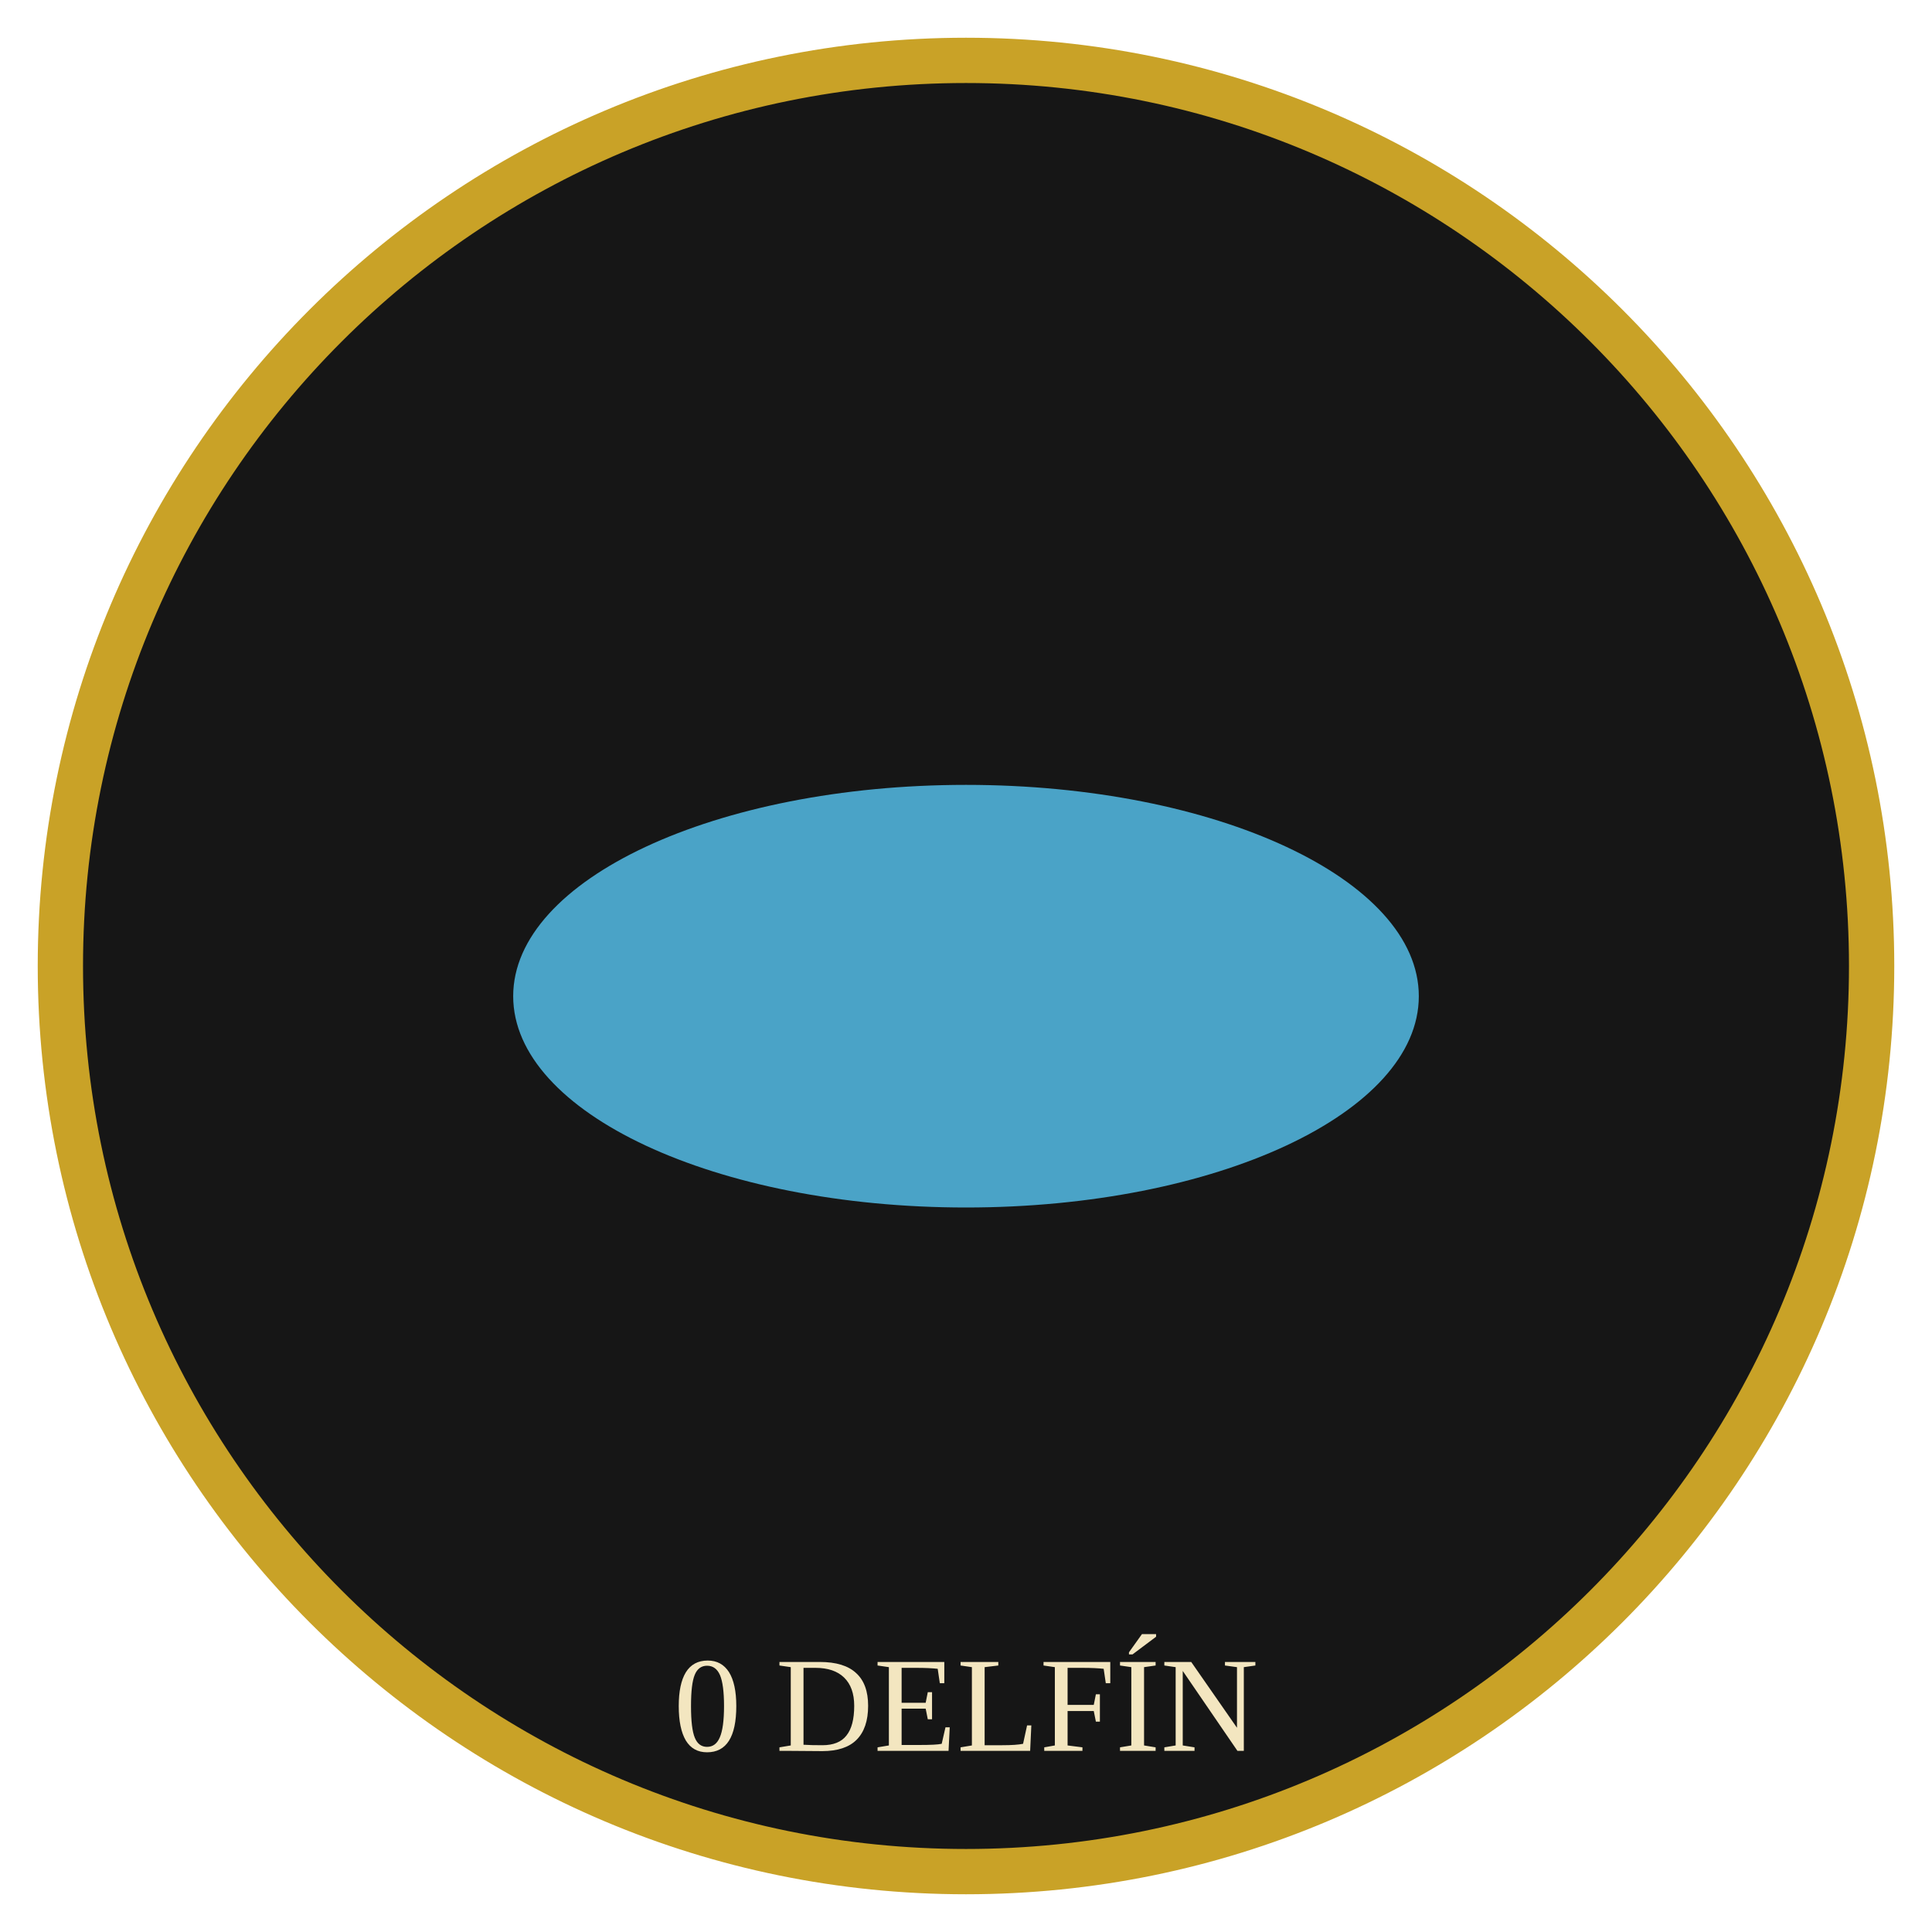
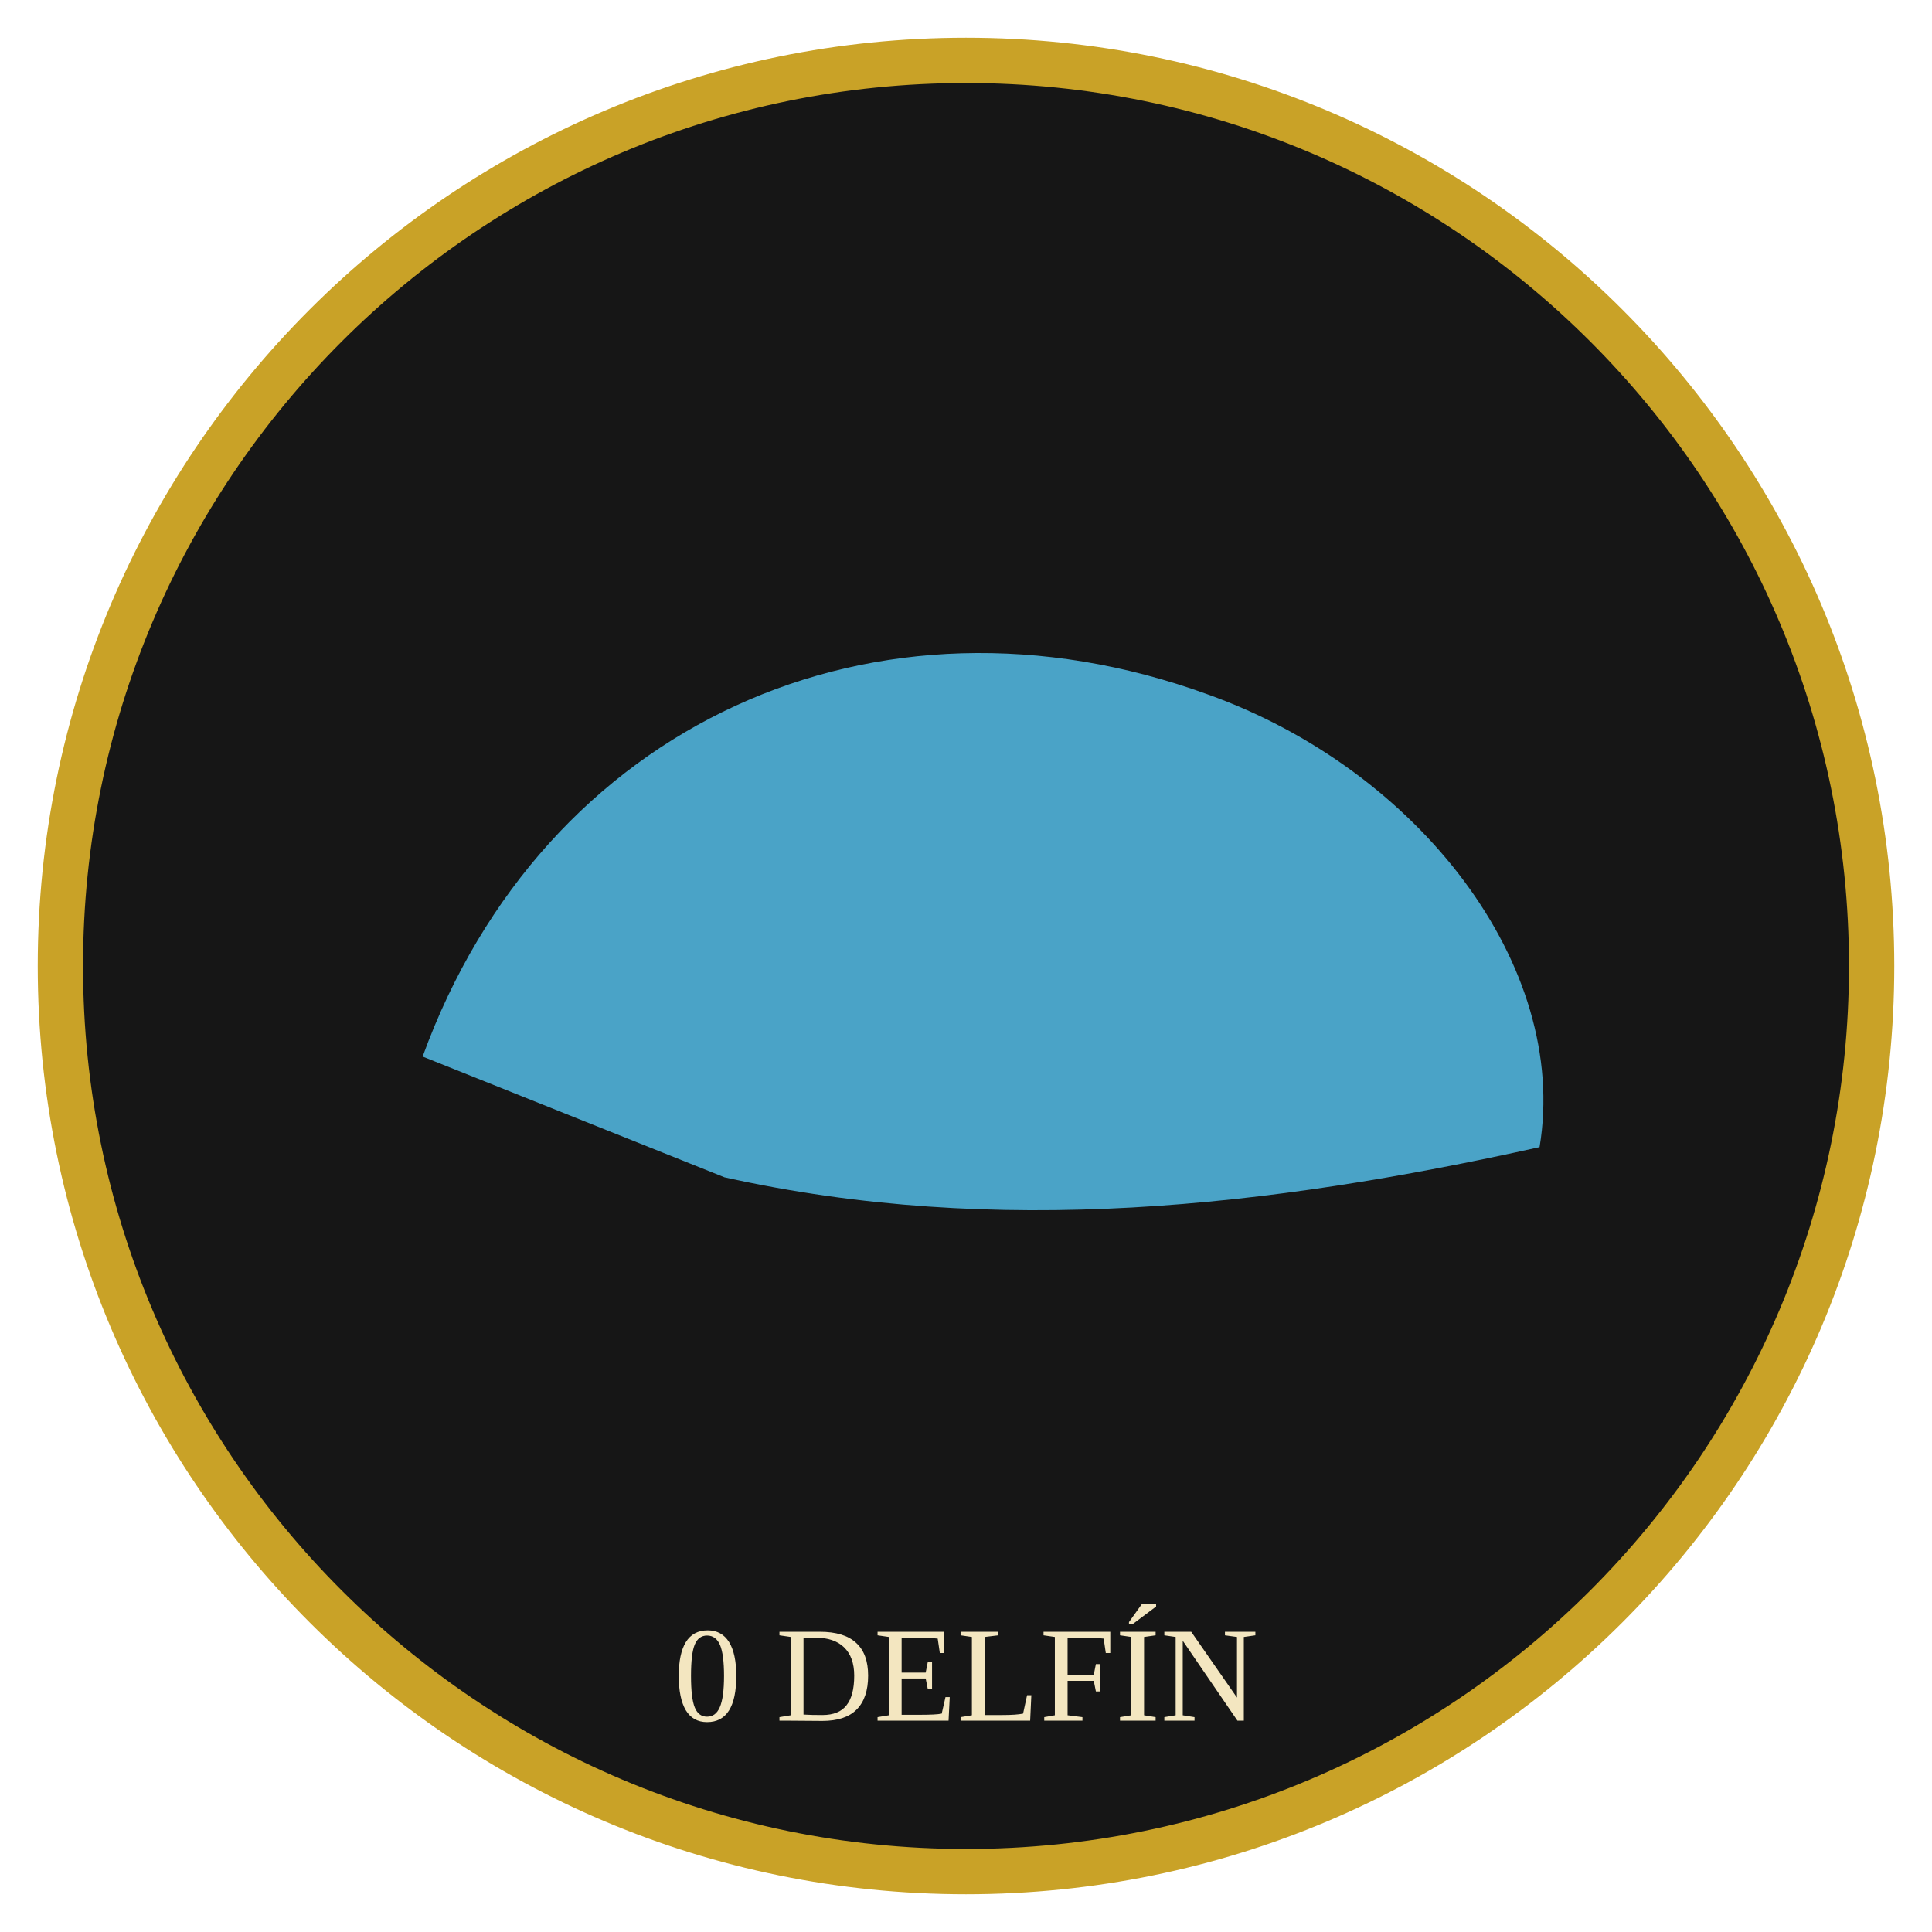
- <svg xmlns="http://www.w3.org/2000/svg" viewBox="0 0 128 128">
+ <svg xmlns="http://www.w3.org/2000/svg" width="56" height="56" viewBox="0 0 128 128">
  <circle cx="64" cy="64" r="60" fill="#161616" stroke="#c9a227" stroke-width="3" />
-   <ellipse cx="64" cy="66" rx="30" ry="14" fill="#4aa3c7" />
-   <text x="64" y="116" text-anchor="middle" font-size="9" fill="#f3e6c0">0 DELFÍN</text>
+   <path d="M28 70c8-22 30-32 52-24 14 5 24 18 22 30-18 4-36 6-54 2z" fill="#4aa3c7" />
+   <text x="64" y="114" text-anchor="middle" font-size="9" fill="#f3e6c0">0 DELFÍN</text>
</svg>
